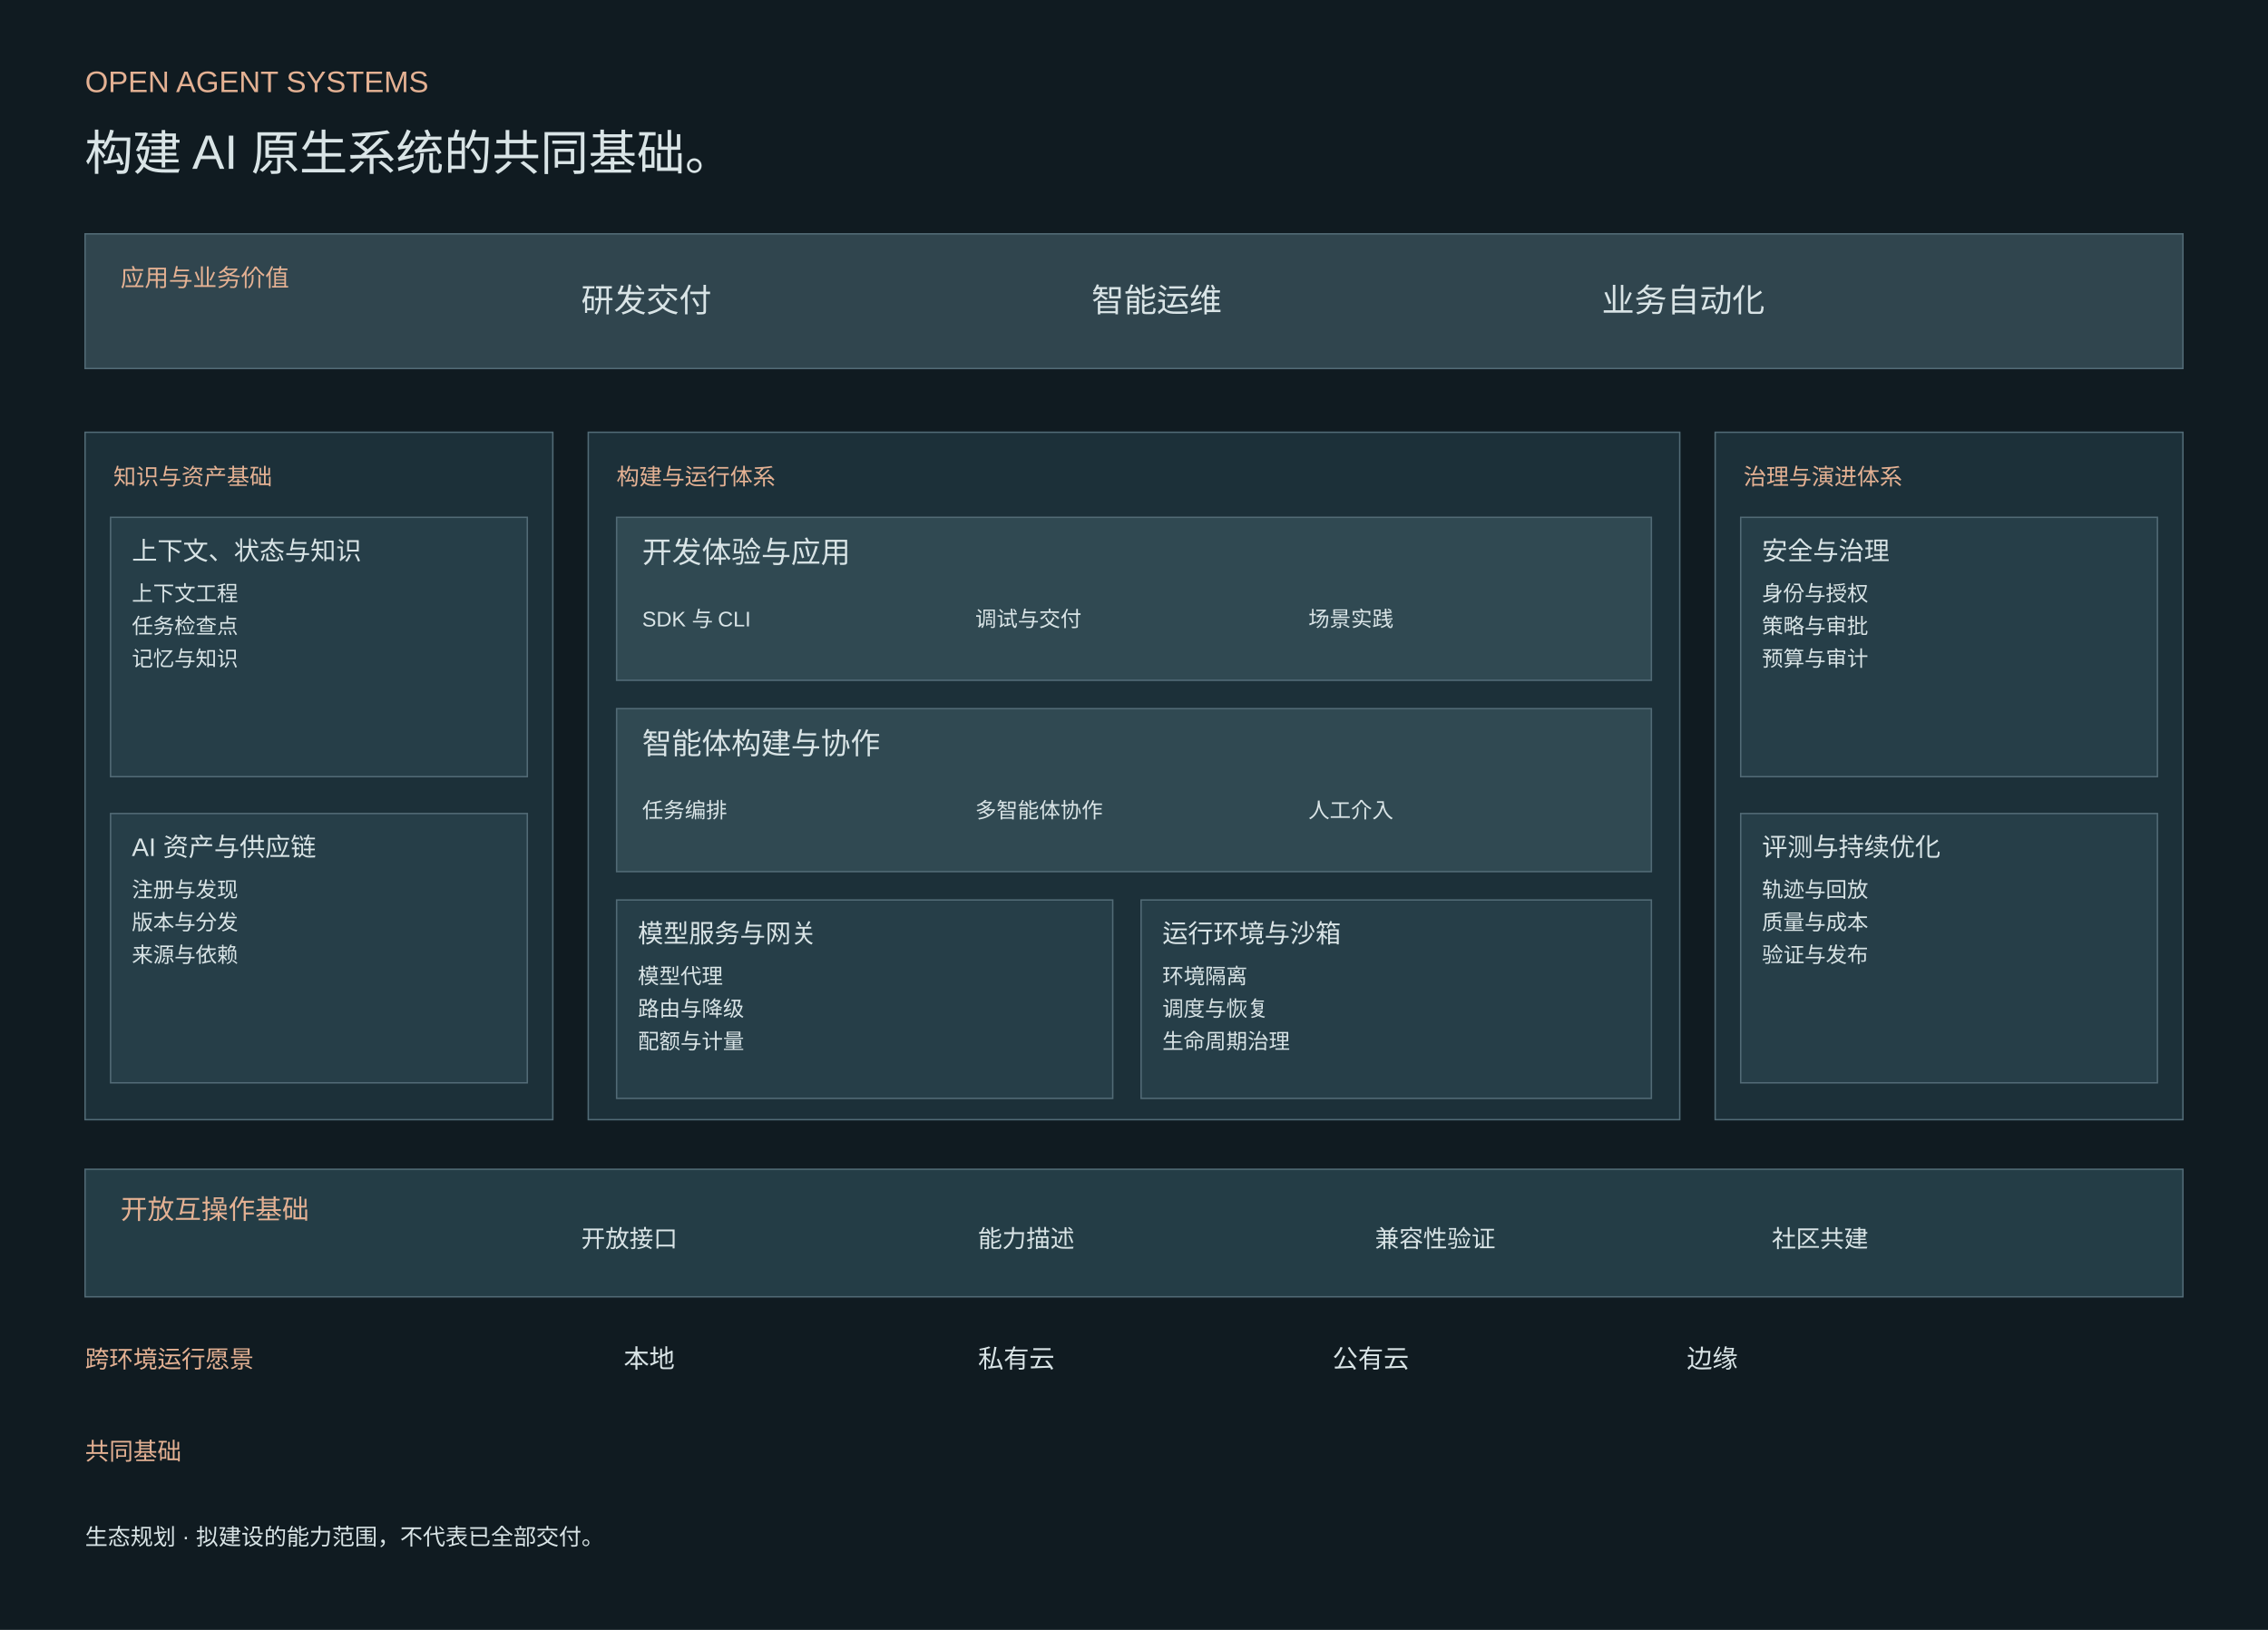
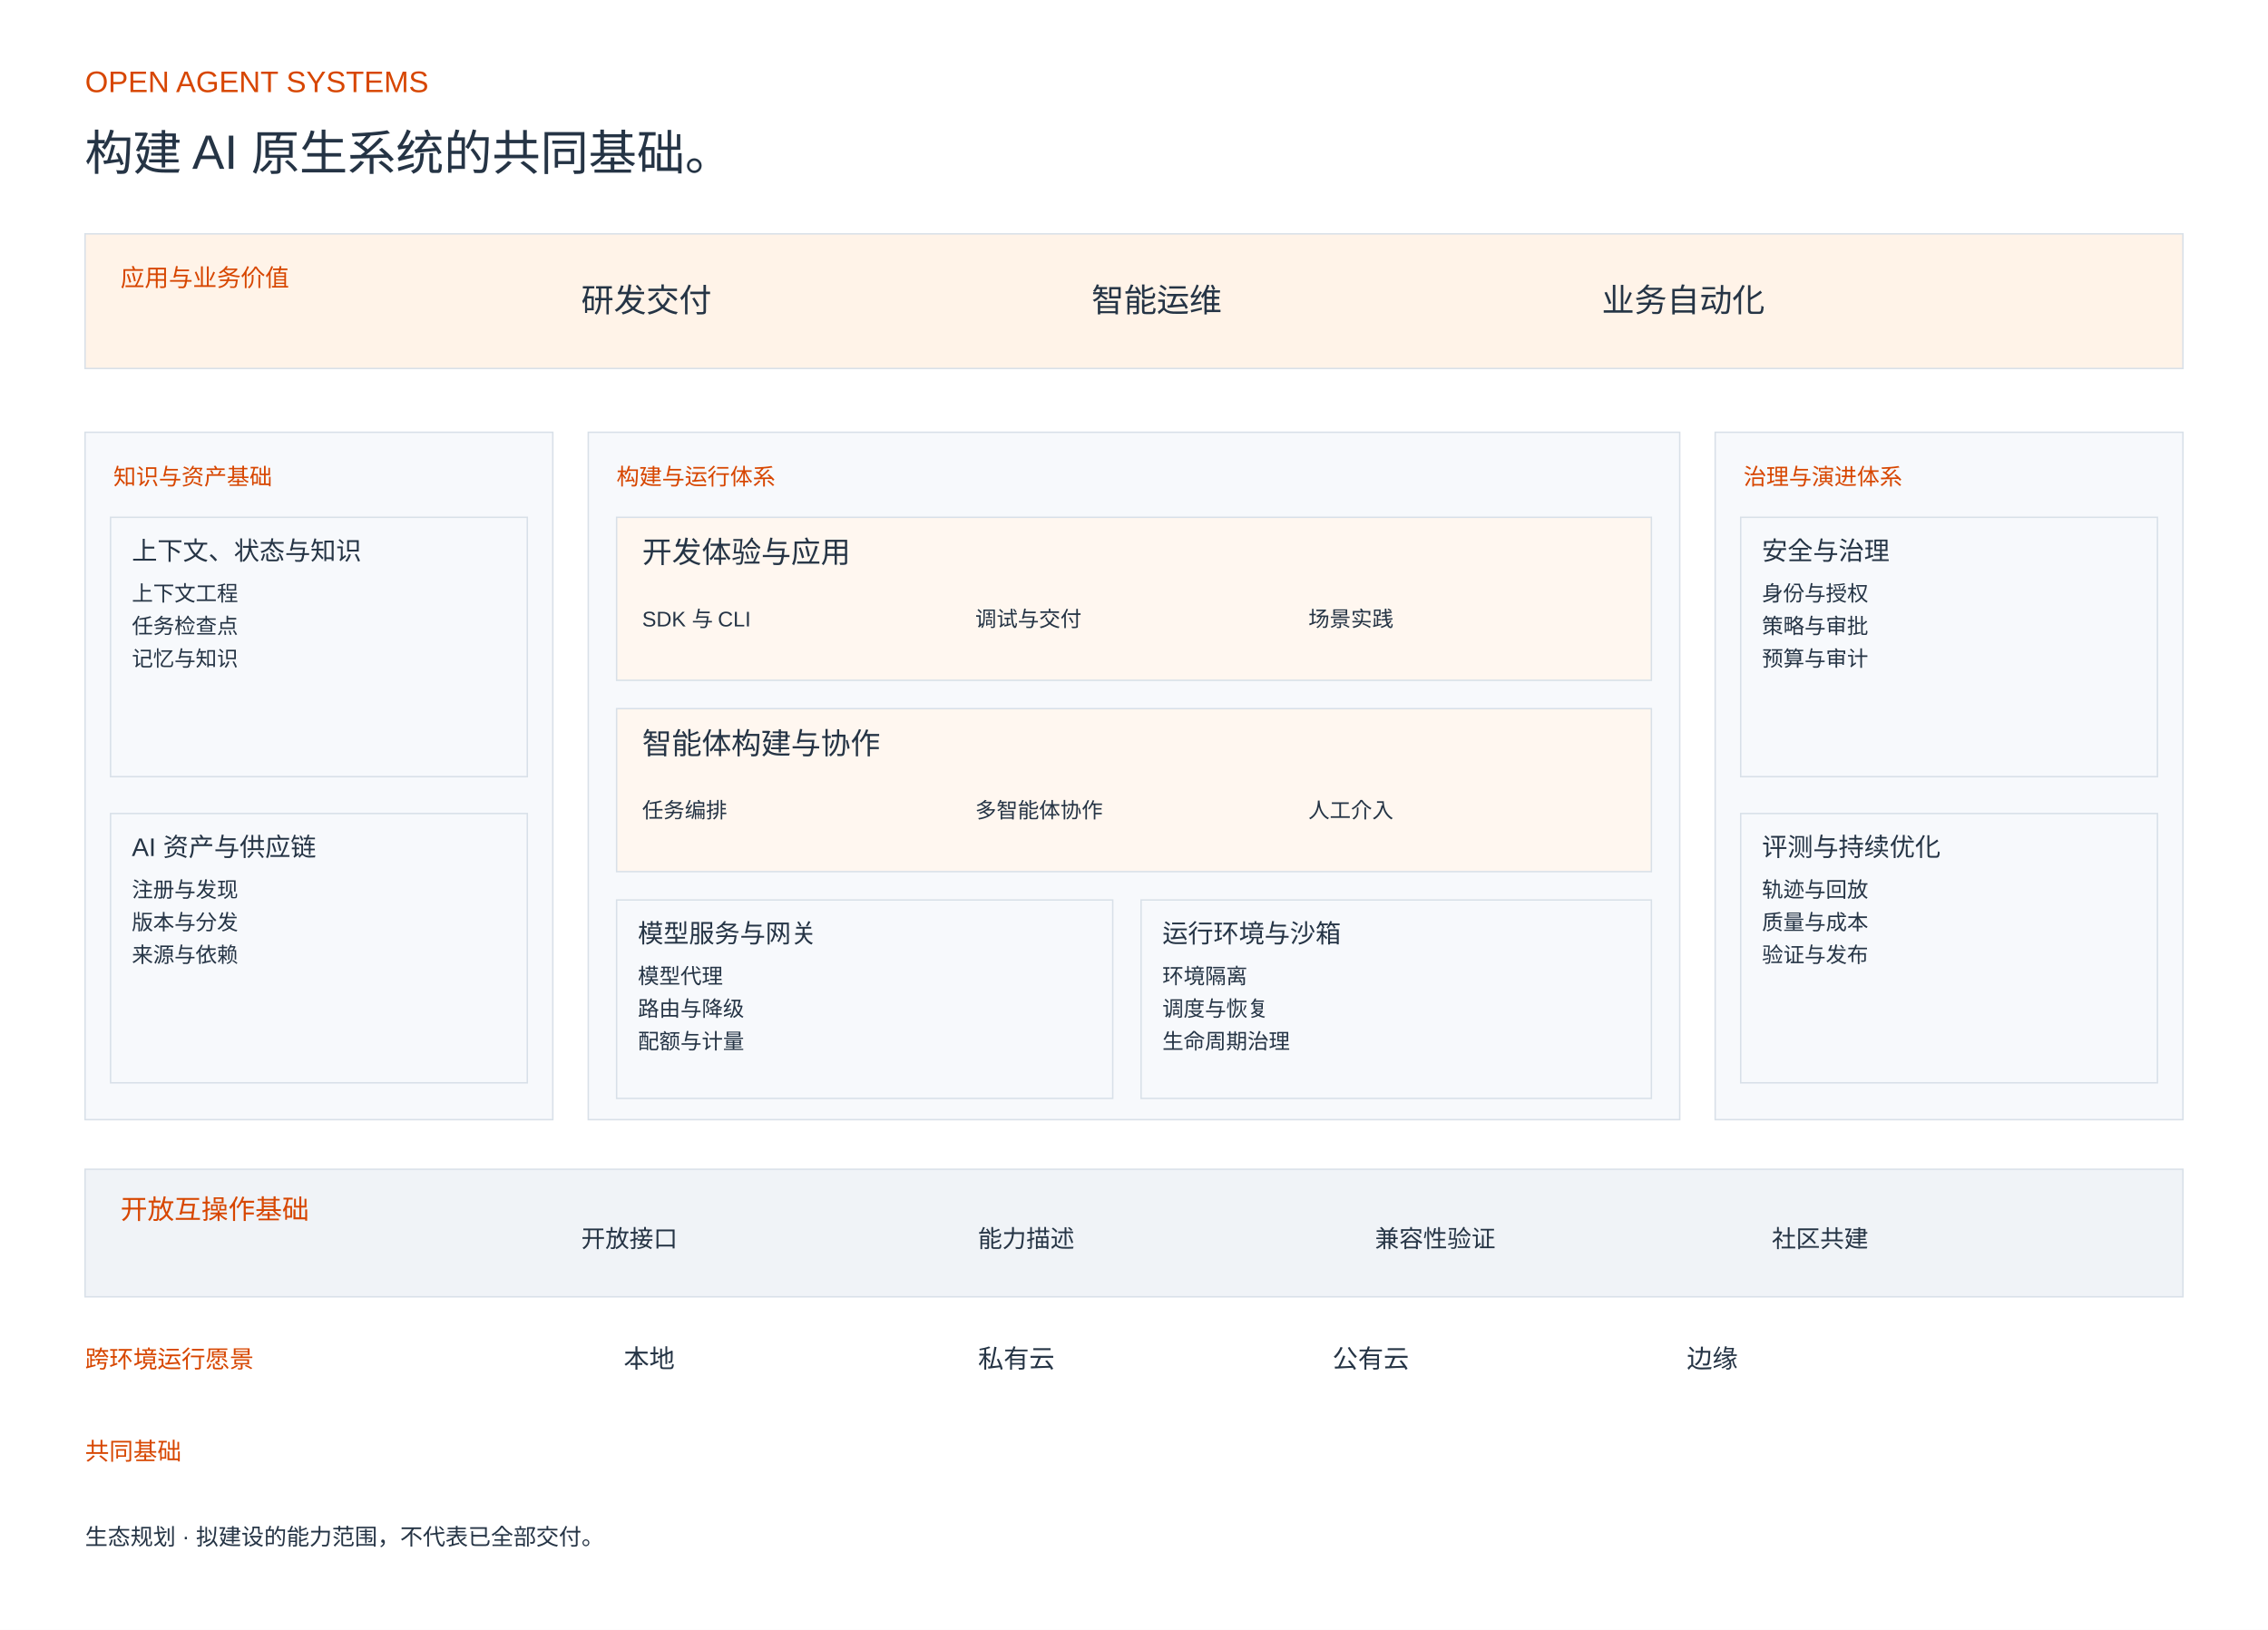
<svg xmlns="http://www.w3.org/2000/svg" width="1600" height="1150" viewBox="0 0 1600 1150" role="img" aria-labelledby="title desc">
-   <style>text{font-family:Arial,"PingFang SC",sans-serif;fill:#d9e4e6}.accent{fill:#e4b193}</style>
-   <rect width="1600" height="1150" fill="#101b21" />
+   <style>text{font-family:Arial,"PingFang SC",sans-serif;fill:#253445}.accent{fill:#d74600}</style>
+   <rect width="1600" height="1150" fill="#ffffff" />
  <text x="60" y="65" font-size="21" class="accent">OPEN AGENT SYSTEMS</text>
  <text x="60" y="120" font-size="34" class="">构建 AI 原生系统的共同基础。</text>
-   <rect x="60" y="165" width="1480" height="95" fill="#30454e" stroke="#526b76" />
+   <rect x="60" y="165" width="1480" height="95" fill="#fff3e8" stroke="#d8e0e8" />
  <text x="85" y="202" font-size="17" class="accent">应用与业务价值</text>
  <text x="410" y="220" font-size="23" class="">研发交付</text>
  <text x="770" y="220" font-size="23" class="">智能运维</text>
  <text x="1130" y="220" font-size="23" class="">业务自动化</text>
-   <rect x="60" y="305" width="330" height="485" fill="#1c3039" stroke="#526b76" />
+   <rect x="60" y="305" width="330" height="485" fill="#f7f9fc" stroke="#d8e0e8" />
  <text x="80" y="342" font-size="16" class="accent">知识与资产基础</text>
-   <rect x="415" y="305" width="770" height="485" fill="#1c3039" stroke="#526b76" />
+   <rect x="415" y="305" width="770" height="485" fill="#f7f9fc" stroke="#d8e0e8" />
  <text x="435" y="342" font-size="16" class="accent">构建与运行体系</text>
-   <rect x="1210" y="305" width="330" height="485" fill="#1c3039" stroke="#526b76" />
+   <rect x="1210" y="305" width="330" height="485" fill="#f7f9fc" stroke="#d8e0e8" />
  <text x="1230" y="342" font-size="16" class="accent">治理与演进体系</text>
-   <rect x="78" y="365" width="294" height="183" fill="#263e48" stroke="#526b76" />
+   <rect x="78" y="365" width="294" height="183" fill="#f7f9fc" stroke="#d8e0e8" />
  <text x="93" y="395" font-size="18" class="">上下文、状态与知识</text>
  <text x="93" y="424" font-size="15" class="">上下文工程</text>
  <text x="93" y="447" font-size="15" class="">任务检查点</text>
  <text x="93" y="470" font-size="15" class="">记忆与知识</text>
-   <rect x="78" y="574" width="294" height="190" fill="#263e48" stroke="#526b76" />
+   <rect x="78" y="574" width="294" height="190" fill="#f7f9fc" stroke="#d8e0e8" />
  <text x="93" y="604" font-size="18" class="">AI 资产与供应链</text>
  <text x="93" y="633" font-size="15" class="">注册与发现</text>
  <text x="93" y="656" font-size="15" class="">版本与分发</text>
  <text x="93" y="679" font-size="15" class="">来源与依赖</text>
-   <rect x="435" y="365" width="730" height="115" fill="#304952" stroke="#526b76" />
+   <rect x="435" y="365" width="730" height="115" fill="#fff7f0" stroke="#d8e0e8" />
  <text x="453" y="397" font-size="21" class="">开发体验与应用</text>
  <text x="453" y="442" font-size="15" class="">SDK 与 CLI</text>
  <text x="688" y="442" font-size="15" class="">调试与交付</text>
  <text x="923" y="442" font-size="15" class="">场景实践</text>
-   <rect x="435" y="500" width="730" height="115" fill="#304952" stroke="#526b76" />
+   <rect x="435" y="500" width="730" height="115" fill="#fff7f0" stroke="#d8e0e8" />
  <text x="453" y="532" font-size="21" class="">智能体构建与协作</text>
  <text x="453" y="577" font-size="15" class="">任务编排</text>
  <text x="688" y="577" font-size="15" class="">多智能体协作</text>
  <text x="923" y="577" font-size="15" class="">人工介入</text>
-   <rect x="435" y="635" width="350" height="140" fill="#263e48" stroke="#526b76" />
+   <rect x="435" y="635" width="350" height="140" fill="#f7f9fc" stroke="#d8e0e8" />
  <text x="450" y="665" font-size="18" class="">模型服务与网关</text>
  <text x="450" y="694" font-size="15" class="">模型代理</text>
  <text x="450" y="717" font-size="15" class="">路由与降级</text>
  <text x="450" y="740" font-size="15" class="">配额与计量</text>
-   <rect x="805" y="635" width="360" height="140" fill="#263e48" stroke="#526b76" />
+   <rect x="805" y="635" width="360" height="140" fill="#f7f9fc" stroke="#d8e0e8" />
  <text x="820" y="665" font-size="18" class="">运行环境与沙箱</text>
  <text x="820" y="694" font-size="15" class="">环境隔离</text>
  <text x="820" y="717" font-size="15" class="">调度与恢复</text>
  <text x="820" y="740" font-size="15" class="">生命周期治理</text>
-   <rect x="1228" y="365" width="294" height="183" fill="#263e48" stroke="#526b76" />
+   <rect x="1228" y="365" width="294" height="183" fill="#f7f9fc" stroke="#d8e0e8" />
  <text x="1243" y="395" font-size="18" class="">安全与治理</text>
  <text x="1243" y="424" font-size="15" class="">身份与授权</text>
  <text x="1243" y="447" font-size="15" class="">策略与审批</text>
  <text x="1243" y="470" font-size="15" class="">预算与审计</text>
-   <rect x="1228" y="574" width="294" height="190" fill="#263e48" stroke="#526b76" />
+   <rect x="1228" y="574" width="294" height="190" fill="#f7f9fc" stroke="#d8e0e8" />
  <text x="1243" y="604" font-size="18" class="">评测与持续优化</text>
  <text x="1243" y="633" font-size="15" class="">轨迹与回放</text>
  <text x="1243" y="656" font-size="15" class="">质量与成本</text>
  <text x="1243" y="679" font-size="15" class="">验证与发布</text>
-   <rect x="60" y="825" width="1480" height="90" fill="#243d46" stroke="#526b76" />
+   <rect x="60" y="825" width="1480" height="90" fill="#f0f3f7" stroke="#d8e0e8" />
  <text x="85" y="860" font-size="19" class="accent">开放互操作基础</text>
  <text x="410" y="880" font-size="17" class="">开放接口</text>
  <text x="690" y="880" font-size="17" class="">能力描述</text>
  <text x="970" y="880" font-size="17" class="">兼容性验证</text>
  <text x="1250" y="880" font-size="17" class="">社区共建</text>
  <text x="60" y="965" font-size="17" class="accent">跨环境运行愿景</text>
  <text x="440" y="965" font-size="18" class="">本地</text>
  <text x="690" y="965" font-size="18" class="">私有云</text>
  <text x="940" y="965" font-size="18" class="">公有云</text>
  <text x="1190" y="965" font-size="18" class="">边缘</text>
  <text x="60" y="1030" font-size="17" class="accent">共同基础</text>
  <text x="60" y="1090" font-size="16" class="">生态规划 · 拟建设的能力范围，不代表已全部交付。</text>
</svg>
